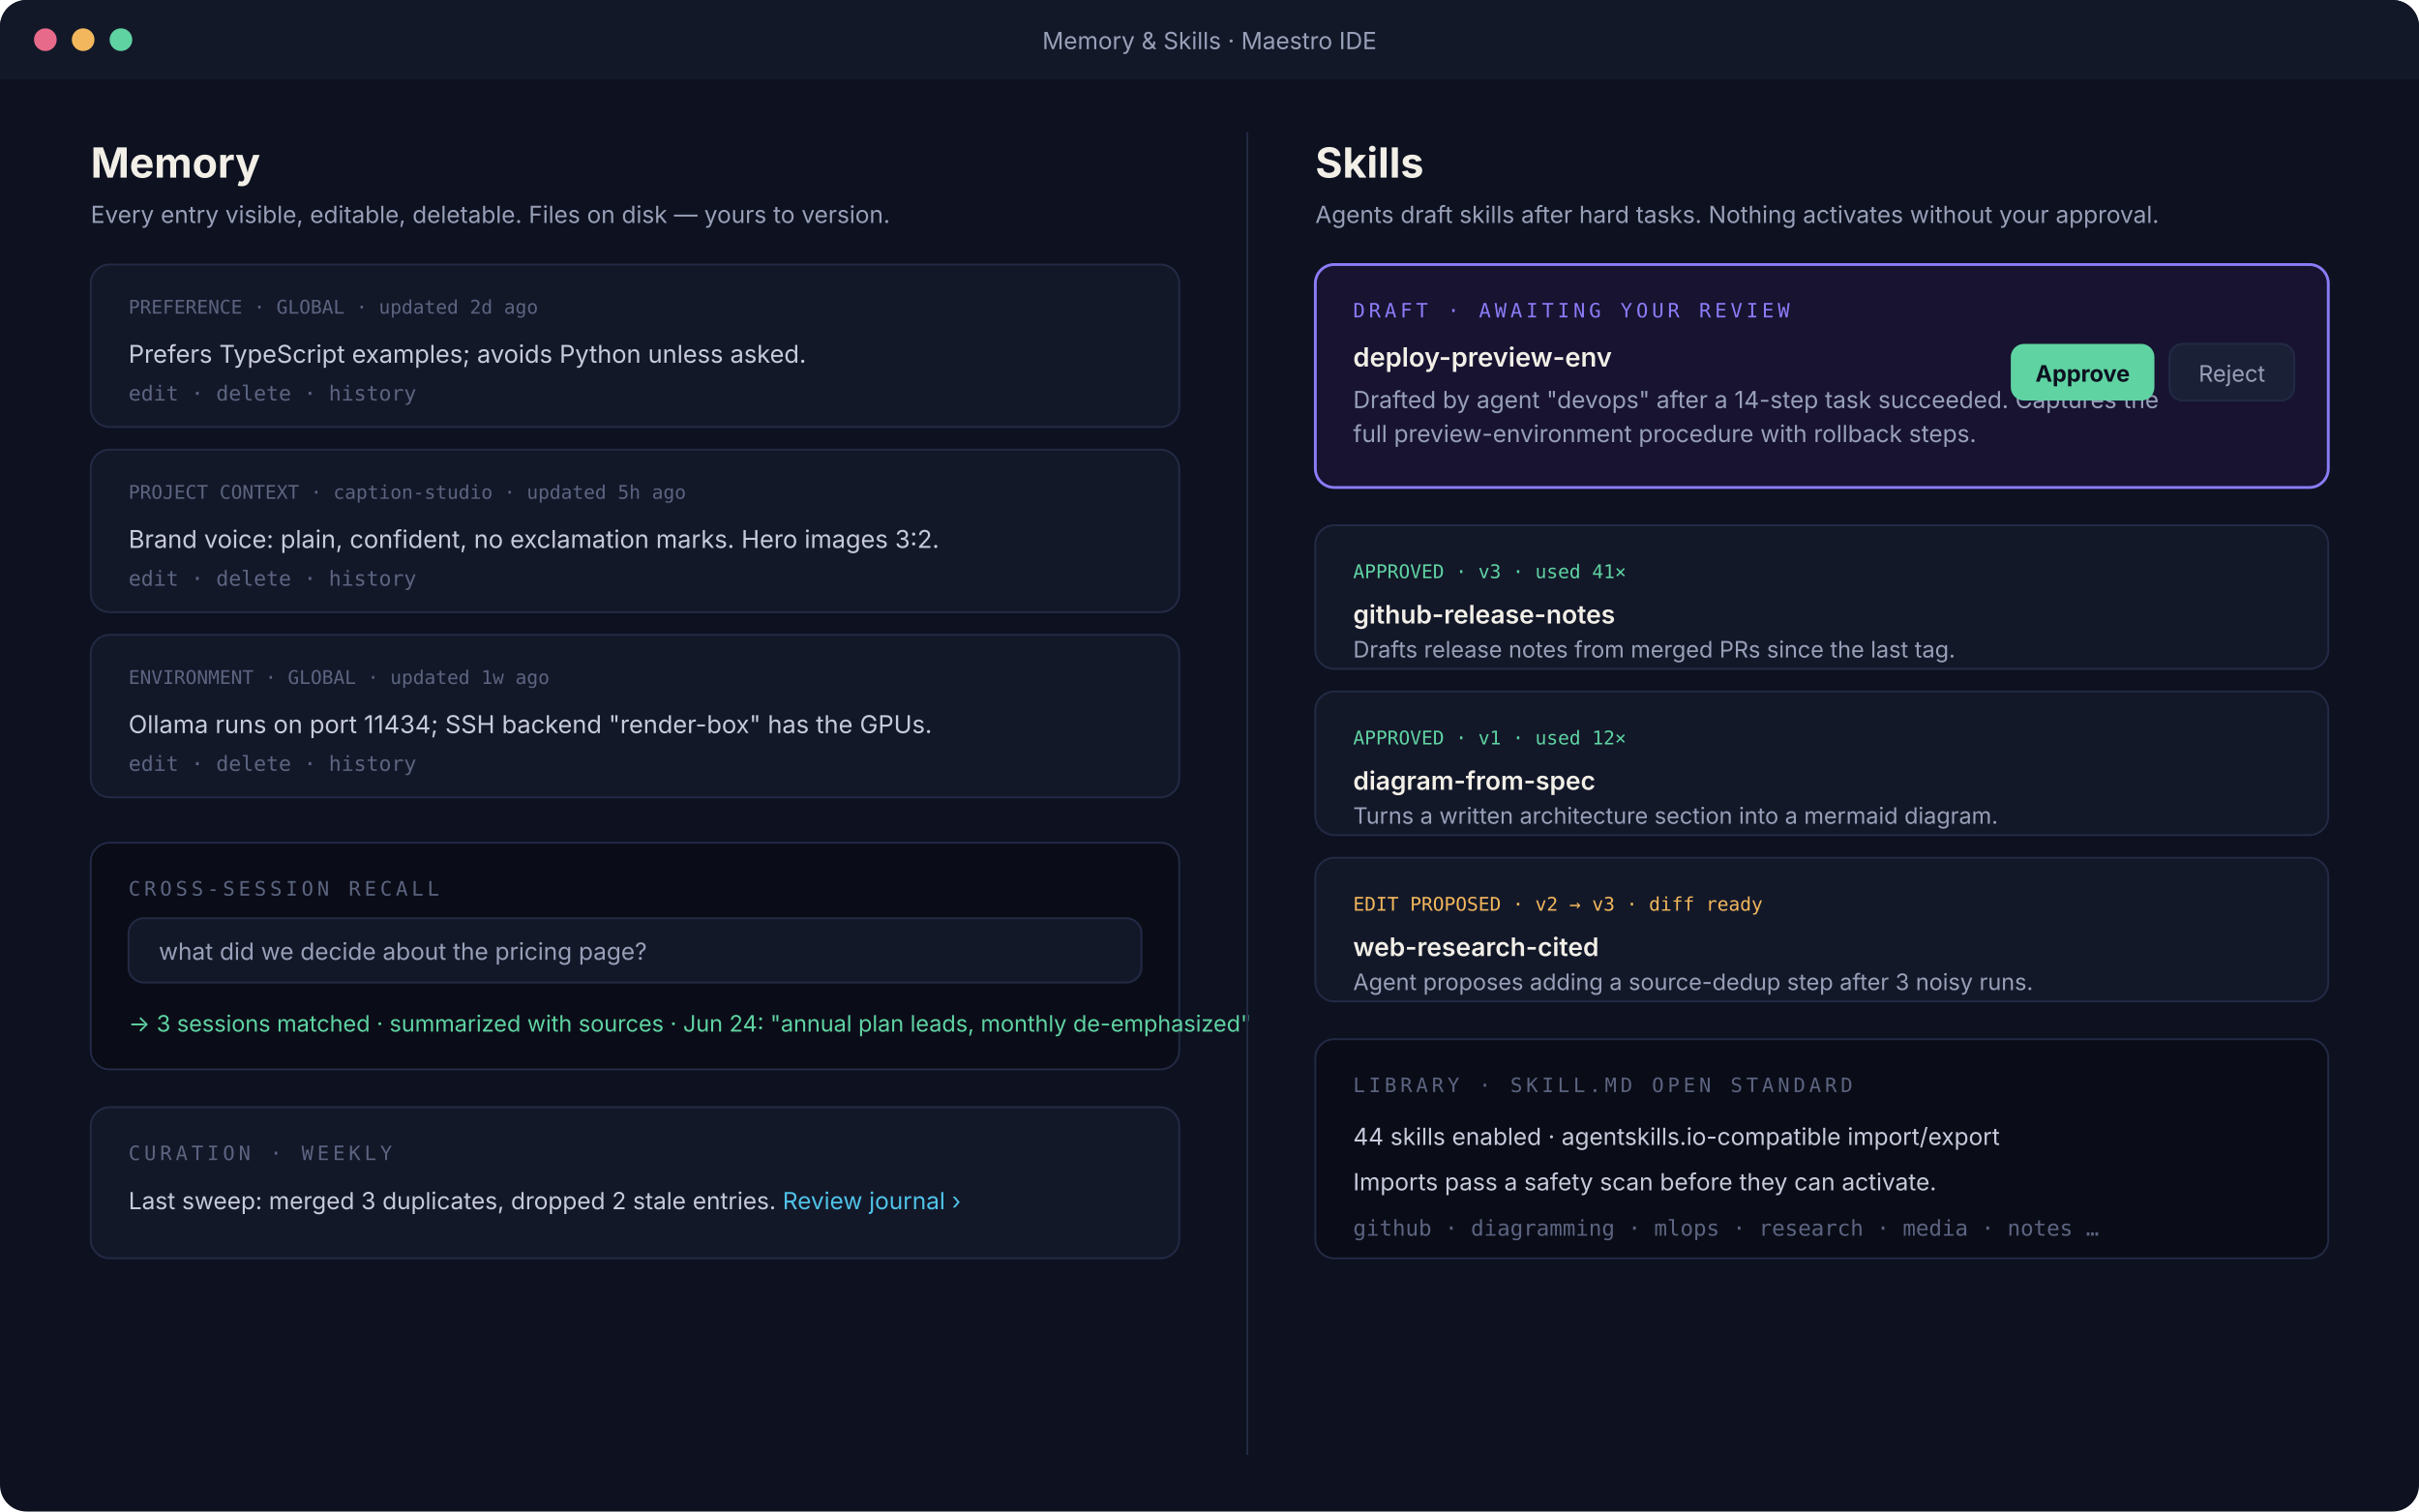
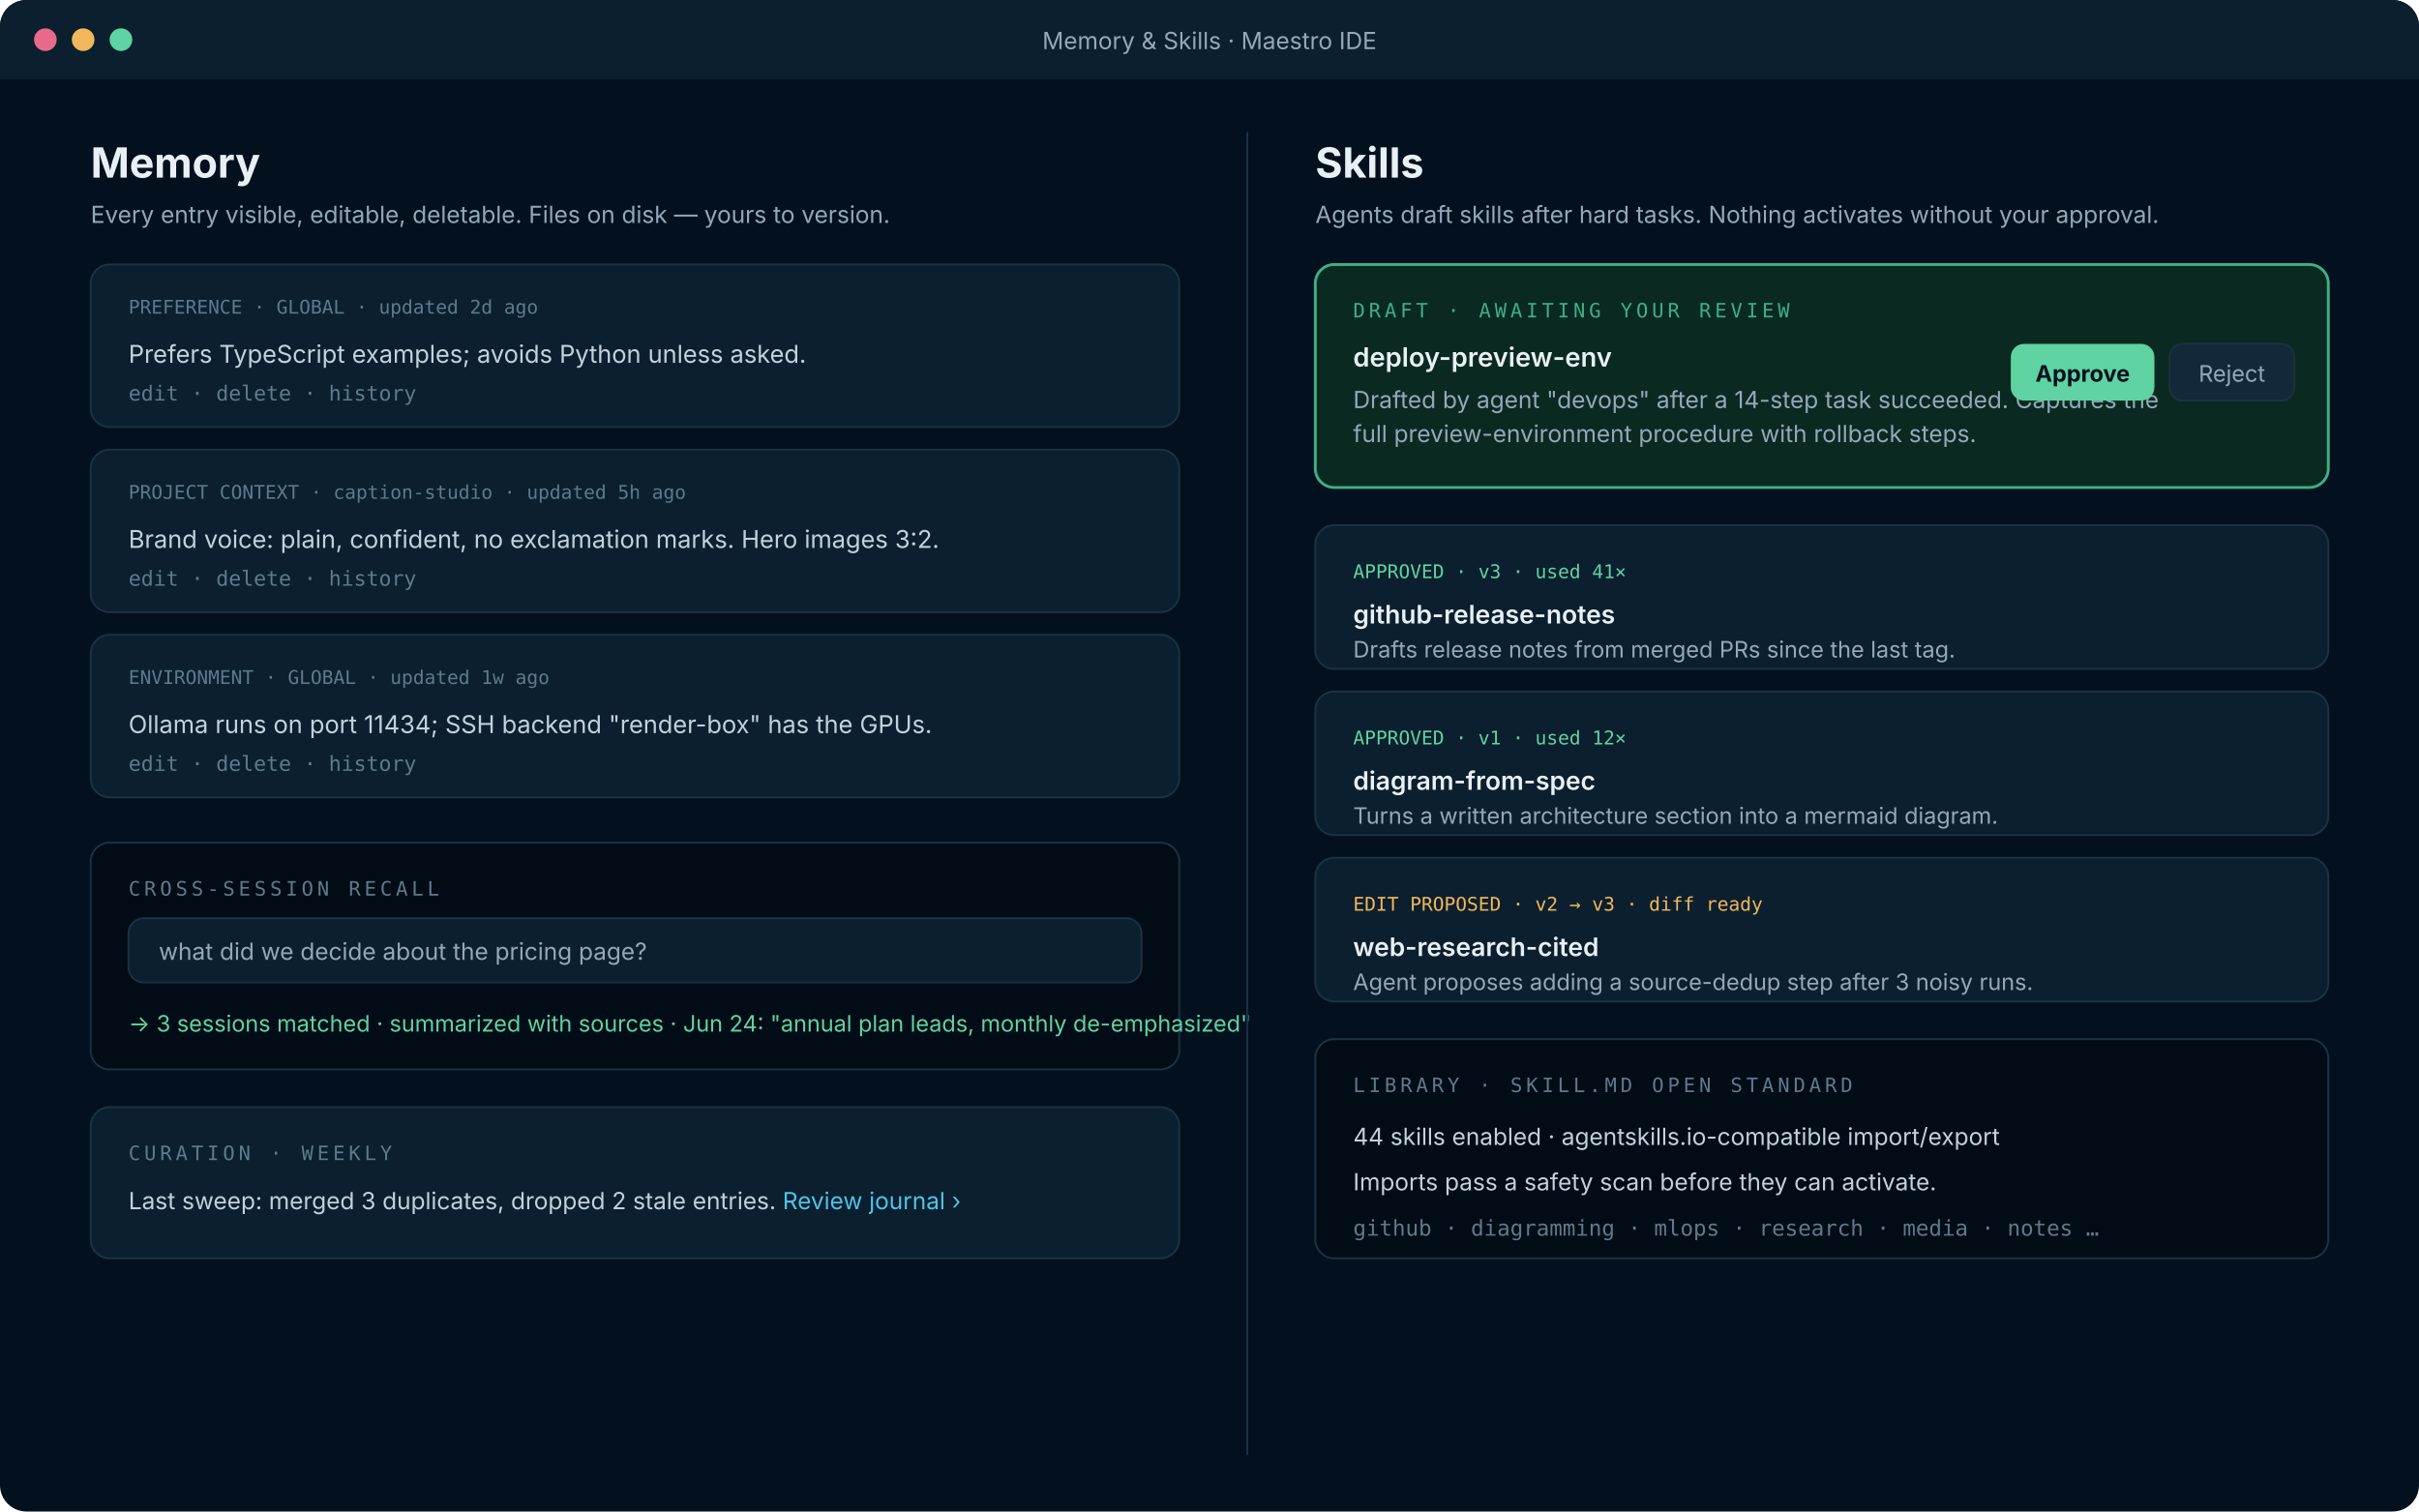
<svg xmlns="http://www.w3.org/2000/svg" viewBox="0 0 1280 800" font-family="-apple-system, 'Segoe UI', sans-serif" role="img" aria-label="Maestro IDE memory and skills panel">
-   <rect width="1280" height="800" rx="14" fill="#0d1120" />
-   <rect x="0" y="0" width="1280" height="42" rx="14" fill="#131829" />
-   <rect x="0" y="28" width="1280" height="14" fill="#131829" />
+   <rect width="1280" height="800" rx="14" fill="#03111E" />
+   <rect x="0" y="0" width="1280" height="42" rx="14" fill="#0B1F2E" />
+   <rect x="0" y="28" width="1280" height="14" fill="#0B1F2E" />
  <circle cx="24" cy="21" r="6" fill="#e86a8a" />
  <circle cx="44" cy="21" r="6" fill="#f2b75c" />
  <circle cx="64" cy="21" r="6" fill="#5fd3a2" />
-   <text x="640" y="26" text-anchor="middle" fill="#98a0b8" font-size="12.5">Memory &amp; Skills · Maestro IDE</text>
-   <text x="48" y="94" fill="#f2efe7" font-size="22" font-weight="650">Memory</text>
-   <text x="48" y="118" fill="#98a0b8" font-size="12.5">Every entry visible, editable, deletable. Files on disk — yours to version.</text>
+   <text x="640" y="26" text-anchor="middle" fill="#93A9B8" font-size="12.5">Memory &amp; Skills · Maestro IDE</text>
+   <text x="48" y="94" fill="#E8F0F6" font-size="22" font-weight="650">Memory</text>
+   <text x="48" y="118" fill="#93A9B8" font-size="12.5">Every entry visible, editable, deletable. Files on disk — yours to version.</text>
  <g>
-     <rect x="48" y="140" width="576" height="86" rx="10" fill="#131829" stroke="#232a44" />
-     <text x="68" y="166" fill="#5c6480" font-size="10" font-family="ui-monospace, Menlo, monospace">PREFERENCE · GLOBAL · updated 2d ago</text>
-     <text x="68" y="192" fill="#c6cadb" font-size="13">Prefers TypeScript examples; avoids Python unless asked.</text>
-     <text x="68" y="212" fill="#5c6480" font-size="11" font-family="ui-monospace, Menlo, monospace">edit · delete · history</text>
-     <rect x="48" y="238" width="576" height="86" rx="10" fill="#131829" stroke="#232a44" />
-     <text x="68" y="264" fill="#5c6480" font-size="10" font-family="ui-monospace, Menlo, monospace">PROJECT CONTEXT · caption-studio · updated 5h ago</text>
-     <text x="68" y="290" fill="#c6cadb" font-size="13">Brand voice: plain, confident, no exclamation marks. Hero images 3:2.</text>
-     <text x="68" y="310" fill="#5c6480" font-size="11" font-family="ui-monospace, Menlo, monospace">edit · delete · history</text>
-     <rect x="48" y="336" width="576" height="86" rx="10" fill="#131829" stroke="#232a44" />
-     <text x="68" y="362" fill="#5c6480" font-size="10" font-family="ui-monospace, Menlo, monospace">ENVIRONMENT · GLOBAL · updated 1w ago</text>
-     <text x="68" y="388" fill="#c6cadb" font-size="13">Ollama runs on port 11434; SSH backend "render-box" has the GPUs.</text>
-     <text x="68" y="408" fill="#5c6480" font-size="11" font-family="ui-monospace, Menlo, monospace">edit · delete · history</text>
+     <rect x="48" y="140" width="576" height="86" rx="10" fill="#0B1F2E" stroke="#1B3242" />
+     <text x="68" y="166" fill="#5E7A8C" font-size="10" font-family="ui-monospace, Menlo, monospace">PREFERENCE · GLOBAL · updated 2d ago</text>
+     <text x="68" y="192" fill="#C2D2DC" font-size="13">Prefers TypeScript examples; avoids Python unless asked.</text>
+     <text x="68" y="212" fill="#5E7A8C" font-size="11" font-family="ui-monospace, Menlo, monospace">edit · delete · history</text>
+     <rect x="48" y="238" width="576" height="86" rx="10" fill="#0B1F2E" stroke="#1B3242" />
+     <text x="68" y="264" fill="#5E7A8C" font-size="10" font-family="ui-monospace, Menlo, monospace">PROJECT CONTEXT · caption-studio · updated 5h ago</text>
+     <text x="68" y="290" fill="#C2D2DC" font-size="13">Brand voice: plain, confident, no exclamation marks. Hero images 3:2.</text>
+     <text x="68" y="310" fill="#5E7A8C" font-size="11" font-family="ui-monospace, Menlo, monospace">edit · delete · history</text>
+     <rect x="48" y="336" width="576" height="86" rx="10" fill="#0B1F2E" stroke="#1B3242" />
+     <text x="68" y="362" fill="#5E7A8C" font-size="10" font-family="ui-monospace, Menlo, monospace">ENVIRONMENT · GLOBAL · updated 1w ago</text>
+     <text x="68" y="388" fill="#C2D2DC" font-size="13">Ollama runs on port 11434; SSH backend "render-box" has the GPUs.</text>
+     <text x="68" y="408" fill="#5E7A8C" font-size="11" font-family="ui-monospace, Menlo, monospace">edit · delete · history</text>
  </g>
-   <rect x="48" y="446" width="576" height="120" rx="10" fill="#0a0d18" stroke="#232a44" />
-   <text x="68" y="474" fill="#5c6480" font-size="10.5" letter-spacing="2" font-family="ui-monospace, Menlo, monospace">CROSS-SESSION RECALL</text>
-   <rect x="68" y="486" width="536" height="34" rx="8" fill="#131829" stroke="#232a44" />
-   <text x="84" y="508" fill="#98a0b8" font-size="12.5">what did we decide about the pricing page?</text>
+   <rect x="48" y="446" width="576" height="120" rx="10" fill="#020C16" stroke="#1B3242" />
+   <text x="68" y="474" fill="#5E7A8C" font-size="10.5" letter-spacing="2" font-family="ui-monospace, Menlo, monospace">CROSS-SESSION RECALL</text>
+   <rect x="68" y="486" width="536" height="34" rx="8" fill="#0B1F2E" stroke="#1B3242" />
+   <text x="84" y="508" fill="#93A9B8" font-size="12.5">what did we decide about the pricing page?</text>
  <text x="68" y="546" fill="#5fd3a2" font-size="12">→ 3 sessions matched · summarized with sources · Jun 24: "annual plan leads, monthly de-emphasized"</text>
-   <rect x="48" y="586" width="576" height="80" rx="10" fill="#131829" stroke="#232a44" />
-   <text x="68" y="614" fill="#5c6480" font-size="10.5" letter-spacing="2" font-family="ui-monospace, Menlo, monospace">CURATION · WEEKLY</text>
-   <text x="68" y="640" fill="#c6cadb" font-size="12.5">Last sweep: merged 3 duplicates, dropped 2 stale entries. <tspan fill="#4fc3e8">Review journal ›</tspan>
+   <rect x="48" y="586" width="576" height="80" rx="10" fill="#0B1F2E" stroke="#1B3242" />
+   <text x="68" y="614" fill="#5E7A8C" font-size="10.5" letter-spacing="2" font-family="ui-monospace, Menlo, monospace">CURATION · WEEKLY</text>
+   <text x="68" y="640" fill="#C2D2DC" font-size="12.5">Last sweep: merged 3 duplicates, dropped 2 stale entries. <tspan fill="#4fc3e8">Review journal ›</tspan>
  </text>
-   <line x1="660" y1="70" x2="660" y2="770" stroke="#232a44" />
-   <text x="696" y="94" fill="#f2efe7" font-size="22" font-weight="650">Skills</text>
-   <text x="696" y="118" fill="#98a0b8" font-size="12.5">Agents draft skills after hard tasks. Nothing activates without your approval.</text>
-   <rect x="696" y="140" width="536" height="118" rx="10" fill="#171331" stroke="#8b7cf7" stroke-width="1.5" />
-   <text x="716" y="168" fill="#8b7cf7" font-size="10.5" letter-spacing="2" font-family="ui-monospace, Menlo, monospace">DRAFT · AWAITING YOUR REVIEW</text>
-   <text x="716" y="194" fill="#f2efe7" font-size="14" font-weight="600">deploy-preview-env</text>
-   <text x="716" y="216" fill="#98a0b8" font-size="12.5">Drafted by agent "devops" after a 14-step task succeeded. Captures the</text>
-   <text x="716" y="234" fill="#98a0b8" font-size="12.5">full preview-environment procedure with rollback steps.</text>
+   <line x1="660" y1="70" x2="660" y2="770" stroke="#1B3242" />
+   <text x="696" y="94" fill="#E8F0F6" font-size="22" font-weight="650">Skills</text>
+   <text x="696" y="118" fill="#93A9B8" font-size="12.5">Agents draft skills after hard tasks. Nothing activates without your approval.</text>
+   <rect x="696" y="140" width="536" height="118" rx="10" fill="#0A2921" stroke="#3EAF86" stroke-width="1.5" />
+   <text x="716" y="168" fill="#3EAF86" font-size="10.5" letter-spacing="2" font-family="ui-monospace, Menlo, monospace">DRAFT · AWAITING YOUR REVIEW</text>
+   <text x="716" y="194" fill="#E8F0F6" font-size="14" font-weight="600">deploy-preview-env</text>
+   <text x="716" y="216" fill="#93A9B8" font-size="12.5">Drafted by agent "devops" after a 14-step task succeeded. Captures the</text>
+   <text x="716" y="234" fill="#93A9B8" font-size="12.5">full preview-environment procedure with rollback steps.</text>
  <rect x="716" y="244" width="92" height="0.1" fill="none" />
  <rect x="1064" y="182" width="76" height="30" rx="7" fill="#5fd3a2" />
-   <text x="1102" y="202" text-anchor="middle" fill="#0d1120" font-size="12" font-weight="700">Approve</text>
-   <rect x="1148" y="182" width="66" height="30" rx="7" fill="#1a2036" stroke="#232a44" />
-   <text x="1181" y="202" text-anchor="middle" fill="#98a0b8" font-size="12">Reject</text>
+   <text x="1102" y="202" text-anchor="middle" fill="#03111E" font-size="12" font-weight="700">Approve</text>
+   <rect x="1148" y="182" width="66" height="30" rx="7" fill="#12293A" stroke="#1B3242" />
+   <text x="1181" y="202" text-anchor="middle" fill="#93A9B8" font-size="12">Reject</text>
  <g>
-     <rect x="696" y="278" width="536" height="76" rx="10" fill="#131829" stroke="#232a44" />
+     <rect x="696" y="278" width="536" height="76" rx="10" fill="#0B1F2E" stroke="#1B3242" />
    <text x="716" y="306" fill="#5fd3a2" font-size="10" font-family="ui-monospace, Menlo, monospace">APPROVED · v3 · used 41×</text>
-     <text x="716" y="330" fill="#f2efe7" font-size="13.5" font-weight="600">github-release-notes</text>
-     <text x="716" y="348" fill="#98a0b8" font-size="12">Drafts release notes from merged PRs since the last tag.</text>
-     <rect x="696" y="366" width="536" height="76" rx="10" fill="#131829" stroke="#232a44" />
+     <text x="716" y="330" fill="#E8F0F6" font-size="13.5" font-weight="600">github-release-notes</text>
+     <text x="716" y="348" fill="#93A9B8" font-size="12">Drafts release notes from merged PRs since the last tag.</text>
+     <rect x="696" y="366" width="536" height="76" rx="10" fill="#0B1F2E" stroke="#1B3242" />
    <text x="716" y="394" fill="#5fd3a2" font-size="10" font-family="ui-monospace, Menlo, monospace">APPROVED · v1 · used 12×</text>
-     <text x="716" y="418" fill="#f2efe7" font-size="13.5" font-weight="600">diagram-from-spec</text>
-     <text x="716" y="436" fill="#98a0b8" font-size="12">Turns a written architecture section into a mermaid diagram.</text>
-     <rect x="696" y="454" width="536" height="76" rx="10" fill="#131829" stroke="#232a44" />
+     <text x="716" y="418" fill="#E8F0F6" font-size="13.5" font-weight="600">diagram-from-spec</text>
+     <text x="716" y="436" fill="#93A9B8" font-size="12">Turns a written architecture section into a mermaid diagram.</text>
+     <rect x="696" y="454" width="536" height="76" rx="10" fill="#0B1F2E" stroke="#1B3242" />
    <text x="716" y="482" fill="#f2b75c" font-size="10" font-family="ui-monospace, Menlo, monospace">EDIT PROPOSED · v2 → v3 · diff ready</text>
-     <text x="716" y="506" fill="#f2efe7" font-size="13.5" font-weight="600">web-research-cited</text>
-     <text x="716" y="524" fill="#98a0b8" font-size="12">Agent proposes adding a source-dedup step after 3 noisy runs.</text>
+     <text x="716" y="506" fill="#E8F0F6" font-size="13.5" font-weight="600">web-research-cited</text>
+     <text x="716" y="524" fill="#93A9B8" font-size="12">Agent proposes adding a source-dedup step after 3 noisy runs.</text>
  </g>
-   <rect x="696" y="550" width="536" height="116" rx="10" fill="#0a0d18" stroke="#232a44" />
-   <text x="716" y="578" fill="#5c6480" font-size="10.5" letter-spacing="2" font-family="ui-monospace, Menlo, monospace">LIBRARY · SKILL.MD OPEN STANDARD</text>
-   <text x="716" y="606" fill="#c6cadb" font-size="12.5">44 skills enabled · agentskills.io-compatible import/export</text>
-   <text x="716" y="630" fill="#c6cadb" font-size="12.5">Imports pass a safety scan before they can activate.</text>
-   <text x="716" y="654" fill="#5c6480" font-size="11.5" font-family="ui-monospace, Menlo, monospace">github · diagramming · mlops · research · media · notes …</text>
+   <rect x="696" y="550" width="536" height="116" rx="10" fill="#020C16" stroke="#1B3242" />
+   <text x="716" y="578" fill="#5E7A8C" font-size="10.5" letter-spacing="2" font-family="ui-monospace, Menlo, monospace">LIBRARY · SKILL.MD OPEN STANDARD</text>
+   <text x="716" y="606" fill="#C2D2DC" font-size="12.5">44 skills enabled · agentskills.io-compatible import/export</text>
+   <text x="716" y="630" fill="#C2D2DC" font-size="12.5">Imports pass a safety scan before they can activate.</text>
+   <text x="716" y="654" fill="#5E7A8C" font-size="11.5" font-family="ui-monospace, Menlo, monospace">github · diagramming · mlops · research · media · notes …</text>
</svg>
